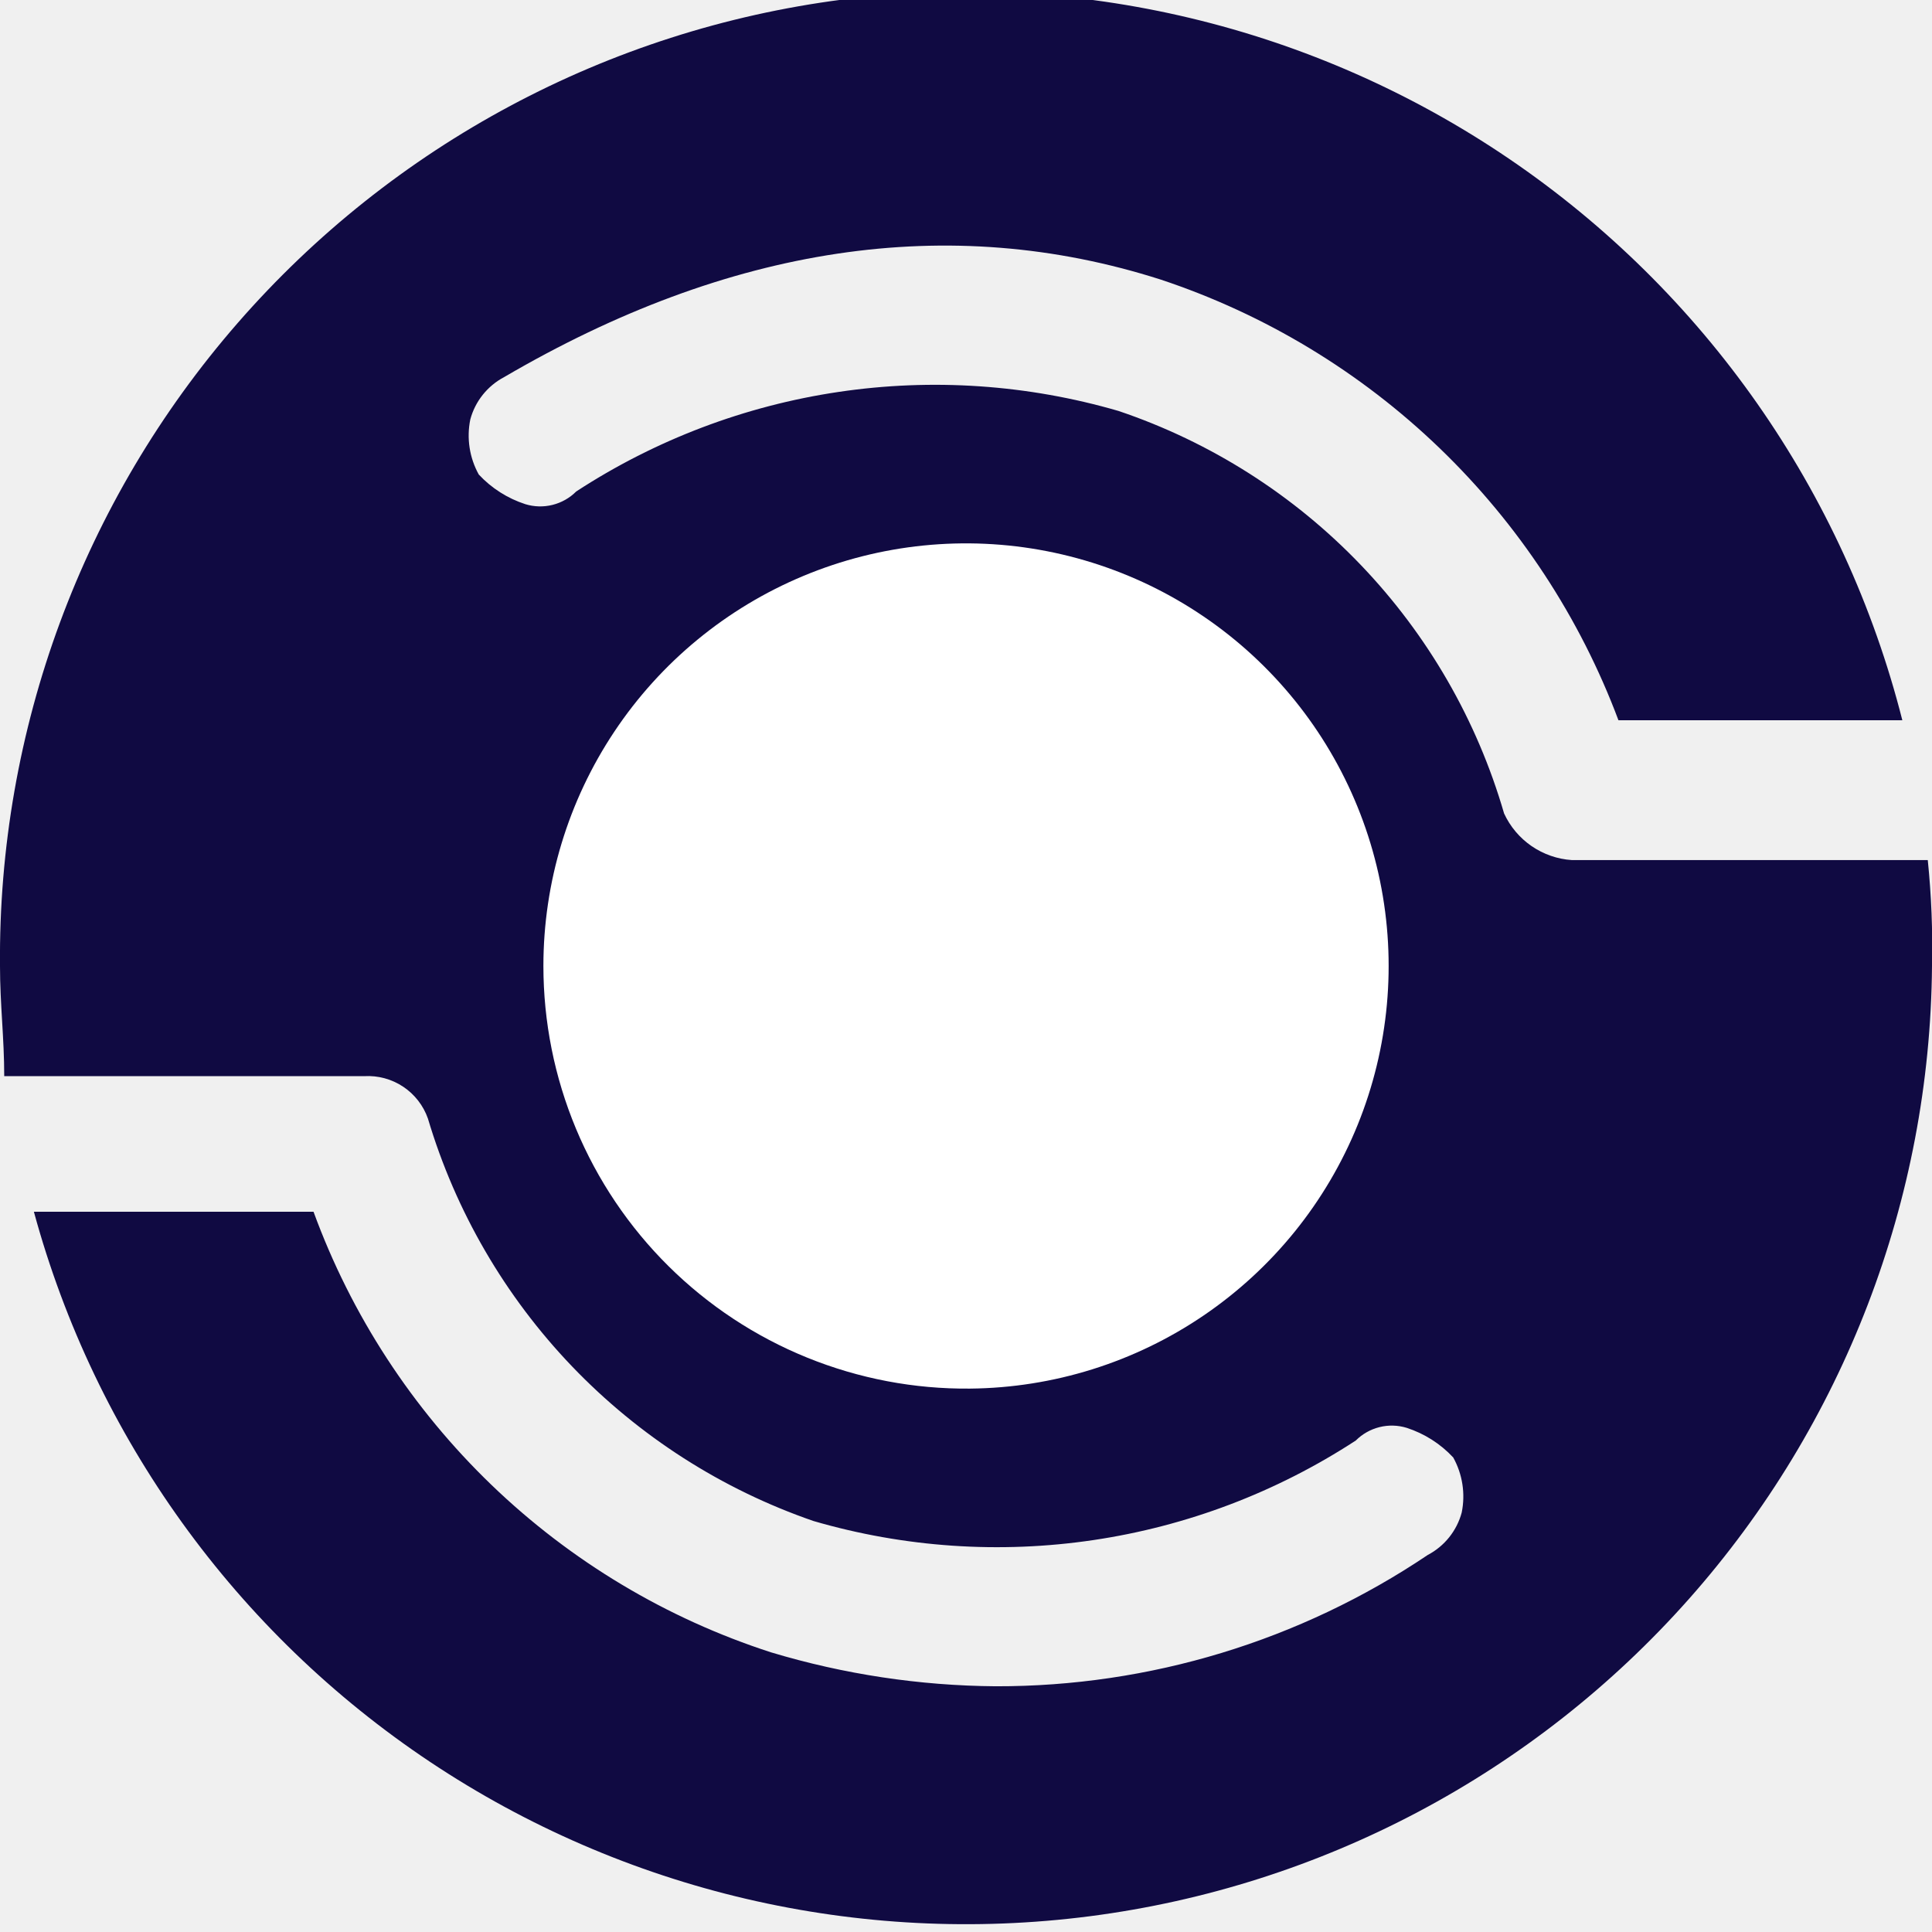
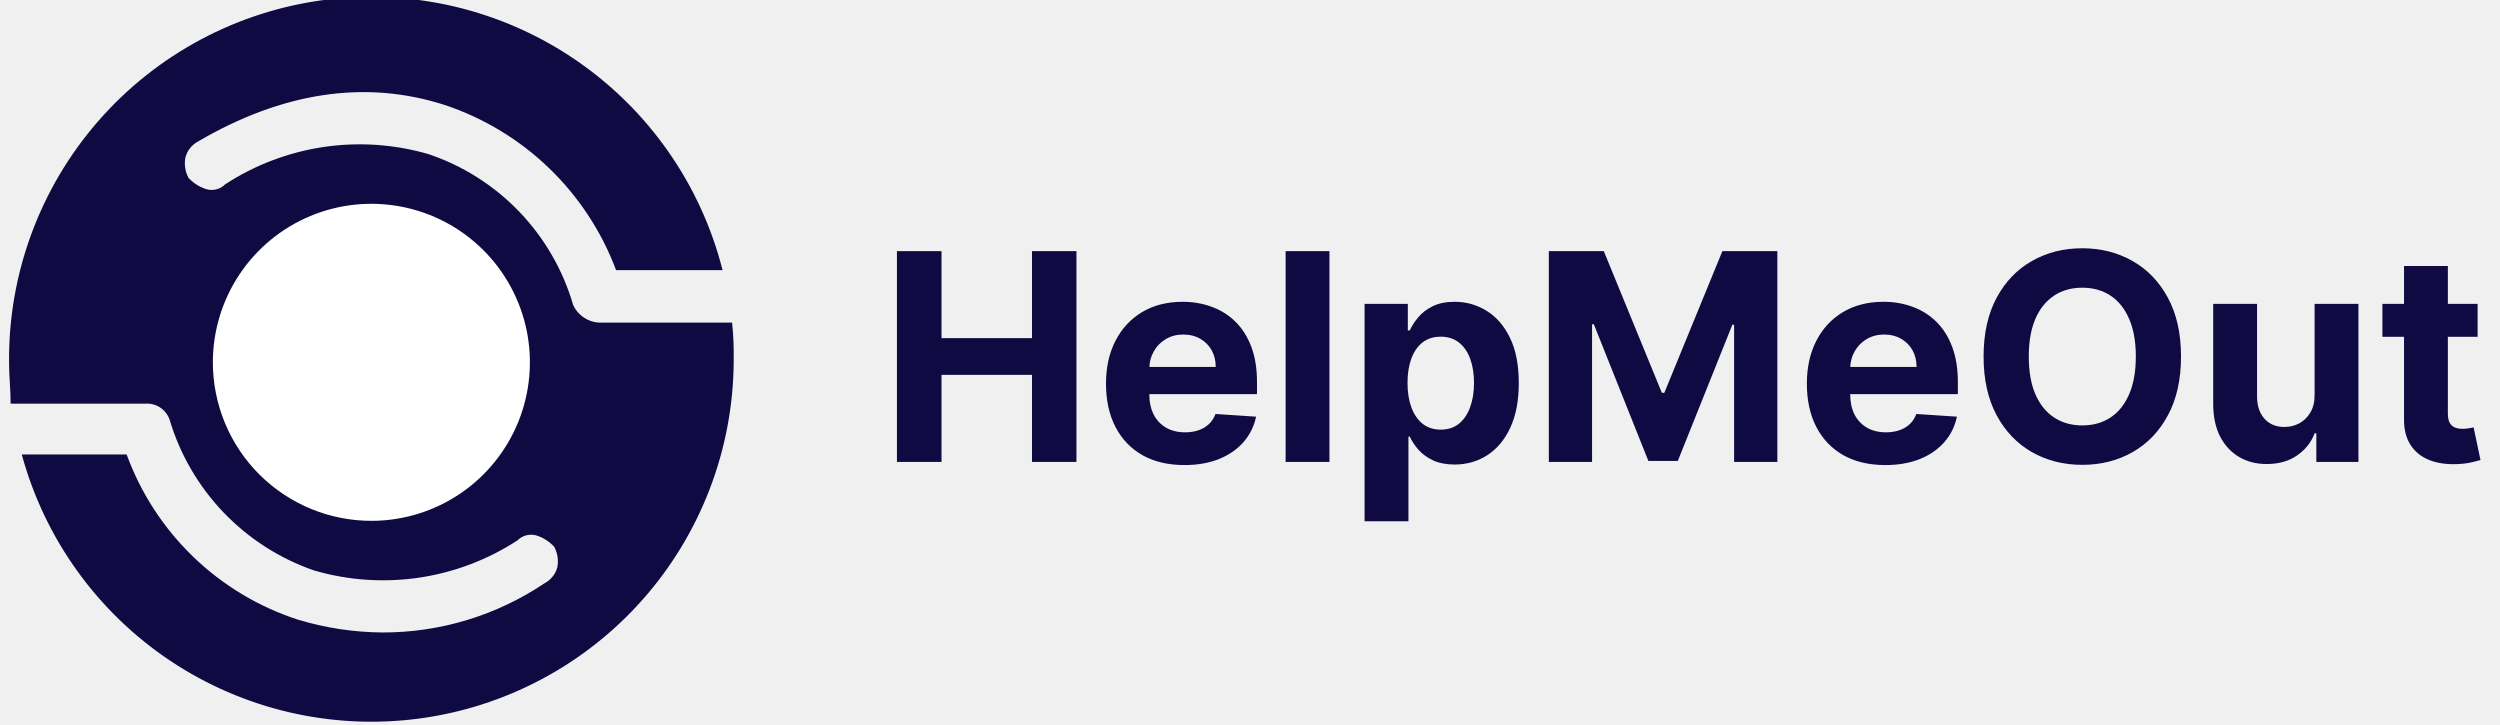
- <svg xmlns="http://www.w3.org/2000/svg" width="80" height="80" viewBox="0 0 80 80" fill="none">
-   <g clip-path="url(#clip0_367_5460)">
-     <path d="M62.281 33.684C61.161 29.824 59.125 26.293 56.345 23.391C53.565 20.488 50.124 18.302 46.316 17.017C42.553 15.922 38.599 15.653 34.723 16.229C30.847 16.804 27.142 18.21 23.86 20.351C23.59 20.622 23.251 20.813 22.88 20.906C22.509 20.999 22.12 20.989 21.754 20.877C21.017 20.638 20.353 20.216 19.825 19.649C19.44 18.955 19.315 18.146 19.474 17.368C19.574 16.995 19.751 16.646 19.992 16.345C20.234 16.043 20.535 15.794 20.877 15.614C30.175 10.175 39.298 8.772 48.07 11.579C52.389 13.015 56.331 15.399 59.61 18.556C62.888 21.713 65.419 25.563 67.017 29.825H78.772C76.368 20.344 70.575 12.072 62.486 6.574C54.397 1.075 44.574 -1.269 34.874 -0.016C25.174 1.237 16.269 6 9.843 13.374C3.417 20.747 -0.085 30.22 -2.95414e-05 40C-2.95414e-05 41.579 0.175 42.982 0.175 44.561H15.088C15.657 44.529 16.222 44.683 16.696 44.999C17.171 45.316 17.53 45.778 17.719 46.316C18.865 50.162 20.911 53.68 23.687 56.579C26.464 59.477 29.89 61.672 33.684 62.982C37.446 64.078 41.401 64.347 45.277 63.771C49.153 63.196 52.858 61.79 56.14 59.649C56.41 59.379 56.749 59.187 57.12 59.094C57.491 59.001 57.88 59.011 58.246 59.123C58.983 59.362 59.647 59.784 60.175 60.351C60.56 61.045 60.685 61.854 60.526 62.632C60.426 63.005 60.249 63.353 60.008 63.655C59.766 63.957 59.465 64.206 59.123 64.386C53.834 67.944 47.602 69.838 41.228 69.825C38.078 69.801 34.947 69.328 31.93 68.421C27.593 67.019 23.633 64.647 20.35 61.486C17.067 58.324 14.547 54.456 12.982 50.175H1.403C3.94 59.5 9.766 67.592 17.805 72.954C25.845 78.316 35.553 80.587 45.137 79.346C54.721 78.106 63.531 73.437 69.94 66.204C76.348 58.972 79.922 49.663 80 40C80.033 38.536 79.974 37.071 79.825 35.614H65.088C64.49 35.575 63.913 35.374 63.419 35.035C62.925 34.695 62.532 34.228 62.281 33.684Z" fill="#100A42" />
-     <path d="M40.169 57.499C43.623 57.466 46.99 56.411 49.845 54.468C52.701 52.525 54.918 49.781 56.217 46.58C57.515 43.38 57.838 39.866 57.144 36.483C56.45 33.099 54.77 29.997 52.316 27.566C49.862 25.136 46.744 23.486 43.354 22.824C39.964 22.162 36.454 22.518 33.266 23.848C30.078 25.177 27.355 27.42 25.439 30.294C23.523 33.168 22.501 36.545 22.501 39.999C22.501 42.311 22.959 44.601 23.849 46.735C24.739 48.869 26.043 50.806 27.686 52.433C29.329 54.06 31.278 55.346 33.42 56.215C35.563 57.085 37.857 57.521 40.169 57.499Z" fill="white" />
+ <svg xmlns="http://www.w3.org/2000/svg" width="138" height="40" viewBox="0 0 138 40" fill="none">
+   <g clip-path="url(#clip0_367_6476)">
+     <path d="M31.64 16.842C31.08 14.912 30.062 13.146 28.672 11.695C27.282 10.244 25.562 9.151 23.658 8.509C21.777 7.961 19.799 7.827 17.861 8.114C15.923 8.402 14.07 9.105 12.43 10.175C12.295 10.311 12.125 10.407 11.94 10.453C11.754 10.5 11.56 10.495 11.377 10.439C11.008 10.319 10.676 10.108 10.412 9.825C10.22 9.478 10.158 9.073 10.237 8.684C10.287 8.498 10.375 8.323 10.496 8.172C10.617 8.021 10.767 7.897 10.938 7.807C15.588 5.088 20.149 4.386 24.535 5.79C26.694 6.508 28.666 7.7 30.305 9.278C31.944 10.857 33.209 12.782 34.008 14.912H39.886C38.684 10.172 35.787 6.036 31.743 3.287C27.698 0.538 22.787 -0.635 17.937 -0.008C13.087 0.619 8.634 3 5.421 6.687C2.208 10.374 0.457 15.11 0.5 20C0.5 20.79 0.587 21.491 0.587 22.281H8.044C8.328 22.265 8.611 22.341 8.848 22.5C9.085 22.658 9.265 22.889 9.359 23.158C9.932 25.081 10.955 26.84 12.343 28.29C13.732 29.739 15.445 30.836 17.342 31.491C19.223 32.039 21.2 32.173 23.138 31.886C25.076 31.598 26.929 30.895 28.57 29.825C28.705 29.689 28.874 29.593 29.06 29.547C29.245 29.501 29.44 29.506 29.623 29.561C29.991 29.681 30.323 29.892 30.587 30.175C30.78 30.523 30.842 30.927 30.763 31.316C30.713 31.503 30.624 31.677 30.504 31.828C30.383 31.979 30.232 32.103 30.061 32.193C27.417 33.972 24.301 34.919 21.114 34.912C19.539 34.901 17.973 34.664 16.465 34.211C14.296 33.51 12.316 32.324 10.675 30.743C9.033 29.162 7.773 27.228 6.991 25.088H1.202C2.47 29.75 5.383 33.796 9.402 36.477C13.422 39.158 18.276 40.294 23.068 39.673C27.86 39.053 32.265 36.719 35.47 33.102C38.674 29.486 40.461 24.832 40.5 20C40.516 19.268 40.487 18.536 40.412 17.807H33.044C32.745 17.787 32.456 17.687 32.209 17.517C31.962 17.348 31.766 17.114 31.64 16.842Z" fill="#100A42" />
+     <path d="M20.584 28.75C22.311 28.733 23.994 28.206 25.422 27.234C26.85 26.263 27.959 24.89 28.608 23.29C29.257 21.69 29.419 19.933 29.072 18.242C28.724 16.55 27.884 14.999 26.657 13.783C25.43 12.568 23.871 11.743 22.176 11.412C20.481 11.081 18.726 11.259 17.132 11.924C15.538 12.589 14.177 13.71 13.219 15.147C12.261 16.584 11.75 18.273 11.75 20C11.75 21.156 11.979 22.3 12.424 23.368C12.869 24.435 13.521 25.403 14.342 26.217C15.164 27.03 16.139 27.673 17.21 28.108C18.281 28.543 19.428 28.761 20.584 28.75Z" fill="white" />
  </g>
+   <path d="M49.511 25.5V13.864H51.972V18.665H56.966V13.864H59.42V25.5H56.966V20.693H51.972V25.5H49.511ZM65.381 25.671C64.483 25.671 63.71 25.489 63.062 25.125C62.419 24.758 61.922 24.239 61.574 23.568C61.225 22.894 61.051 22.097 61.051 21.176C61.051 20.278 61.225 19.491 61.574 18.812C61.922 18.134 62.413 17.606 63.045 17.227C63.682 16.849 64.428 16.659 65.284 16.659C65.86 16.659 66.396 16.752 66.892 16.938C67.392 17.119 67.828 17.394 68.199 17.761C68.574 18.129 68.865 18.591 69.074 19.148C69.282 19.701 69.386 20.349 69.386 21.091V21.756H62.017V20.256H67.108C67.108 19.907 67.032 19.599 66.881 19.329C66.729 19.061 66.519 18.85 66.25 18.699C65.985 18.544 65.676 18.466 65.324 18.466C64.956 18.466 64.631 18.551 64.347 18.722C64.066 18.888 63.847 19.114 63.688 19.398C63.528 19.678 63.447 19.991 63.443 20.335V21.761C63.443 22.193 63.523 22.566 63.682 22.881C63.845 23.195 64.074 23.438 64.369 23.608C64.665 23.778 65.015 23.864 65.421 23.864C65.689 23.864 65.936 23.826 66.159 23.75C66.383 23.674 66.574 23.561 66.733 23.409C66.892 23.258 67.013 23.072 67.097 22.852L69.335 23C69.222 23.538 68.989 24.008 68.636 24.409C68.288 24.807 67.837 25.117 67.284 25.341C66.735 25.561 66.1 25.671 65.381 25.671ZM73.386 13.864V25.5H70.966V13.864H73.386ZM75.325 28.773V16.773H77.712V18.239H77.82C77.926 18.004 78.079 17.765 78.28 17.523C78.484 17.276 78.749 17.072 79.075 16.909C79.405 16.742 79.814 16.659 80.303 16.659C80.939 16.659 81.526 16.826 82.064 17.159C82.602 17.489 83.032 17.987 83.354 18.653C83.676 19.316 83.837 20.148 83.837 21.148C83.837 22.121 83.68 22.943 83.365 23.614C83.055 24.28 82.63 24.786 82.092 25.131C81.558 25.472 80.96 25.642 80.297 25.642C79.827 25.642 79.428 25.564 79.098 25.409C78.772 25.254 78.505 25.059 78.297 24.824C78.088 24.585 77.93 24.345 77.82 24.102H77.746V28.773H75.325ZM77.695 21.136C77.695 21.655 77.767 22.108 77.91 22.494C78.055 22.881 78.263 23.182 78.535 23.398C78.808 23.61 79.14 23.716 79.53 23.716C79.924 23.716 80.257 23.608 80.53 23.392C80.803 23.172 81.009 22.869 81.149 22.483C81.293 22.093 81.365 21.644 81.365 21.136C81.365 20.633 81.295 20.189 81.155 19.807C81.015 19.424 80.808 19.125 80.535 18.909C80.263 18.693 79.928 18.585 79.53 18.585C79.136 18.585 78.803 18.689 78.53 18.898C78.261 19.106 78.055 19.401 77.91 19.784C77.767 20.167 77.695 20.617 77.695 21.136ZM85.496 13.864H88.53L91.734 21.682H91.871L95.075 13.864H98.109V25.5H95.723V17.926H95.626L92.615 25.443H90.99L87.979 17.898H87.882V25.5H85.496V13.864ZM104.068 25.671C103.17 25.671 102.398 25.489 101.75 25.125C101.106 24.758 100.61 24.239 100.261 23.568C99.913 22.894 99.739 22.097 99.739 21.176C99.739 20.278 99.913 19.491 100.261 18.812C100.61 18.134 101.1 17.606 101.733 17.227C102.369 16.849 103.116 16.659 103.972 16.659C104.547 16.659 105.083 16.752 105.58 16.938C106.08 17.119 106.515 17.394 106.886 17.761C107.261 18.129 107.553 18.591 107.761 19.148C107.97 19.701 108.074 20.349 108.074 21.091V21.756H100.705V20.256H105.795C105.795 19.907 105.72 19.599 105.568 19.329C105.417 19.061 105.206 18.85 104.938 18.699C104.672 18.544 104.364 18.466 104.011 18.466C103.644 18.466 103.318 18.551 103.034 18.722C102.754 18.888 102.534 19.114 102.375 19.398C102.216 19.678 102.134 19.991 102.131 20.335V21.761C102.131 22.193 102.21 22.566 102.369 22.881C102.532 23.195 102.761 23.438 103.057 23.608C103.352 23.778 103.703 23.864 104.108 23.864C104.377 23.864 104.623 23.826 104.847 23.75C105.07 23.674 105.261 23.561 105.42 23.409C105.58 23.258 105.701 23.072 105.784 22.852L108.023 23C107.909 23.538 107.676 24.008 107.324 24.409C106.975 24.807 106.525 25.117 105.972 25.341C105.422 25.561 104.788 25.671 104.068 25.671ZM120.392 19.682C120.392 20.951 120.152 22.03 119.67 22.921C119.193 23.811 118.542 24.491 117.716 24.96C116.894 25.426 115.97 25.659 114.943 25.659C113.909 25.659 112.981 25.424 112.159 24.954C111.337 24.485 110.688 23.805 110.21 22.915C109.733 22.025 109.494 20.947 109.494 19.682C109.494 18.413 109.733 17.333 110.21 16.443C110.688 15.553 111.337 14.875 112.159 14.409C112.981 13.939 113.909 13.704 114.943 13.704C115.97 13.704 116.894 13.939 117.716 14.409C118.542 14.875 119.193 15.553 119.67 16.443C120.152 17.333 120.392 18.413 120.392 19.682ZM117.898 19.682C117.898 18.86 117.775 18.167 117.528 17.602C117.286 17.038 116.943 16.61 116.5 16.318C116.057 16.026 115.538 15.881 114.943 15.881C114.348 15.881 113.83 16.026 113.386 16.318C112.943 16.61 112.598 17.038 112.352 17.602C112.11 18.167 111.989 18.86 111.989 19.682C111.989 20.504 112.11 21.197 112.352 21.761C112.598 22.326 112.943 22.754 113.386 23.046C113.83 23.337 114.348 23.483 114.943 23.483C115.538 23.483 116.057 23.337 116.5 23.046C116.943 22.754 117.286 22.326 117.528 21.761C117.775 21.197 117.898 20.504 117.898 19.682ZM127.766 21.784V16.773H130.186V25.5H127.862V23.915H127.771C127.574 24.426 127.247 24.837 126.788 25.148C126.334 25.458 125.779 25.614 125.124 25.614C124.54 25.614 124.027 25.481 123.584 25.216C123.141 24.951 122.794 24.574 122.544 24.085C122.298 23.597 122.173 23.011 122.169 22.329V16.773H124.589V21.898C124.593 22.413 124.732 22.82 125.004 23.119C125.277 23.419 125.643 23.568 126.101 23.568C126.393 23.568 126.665 23.502 126.919 23.369C127.173 23.233 127.377 23.032 127.533 22.767C127.692 22.502 127.769 22.174 127.766 21.784ZM136.764 16.773V18.591H131.509V16.773H136.764ZM132.702 14.682H135.122V22.818C135.122 23.042 135.156 23.216 135.224 23.341C135.293 23.462 135.387 23.547 135.509 23.597C135.634 23.646 135.777 23.671 135.94 23.671C136.054 23.671 136.168 23.661 136.281 23.642C136.395 23.619 136.482 23.602 136.543 23.591L136.923 25.392C136.802 25.43 136.632 25.474 136.412 25.523C136.192 25.576 135.925 25.608 135.611 25.619C135.027 25.642 134.516 25.564 134.077 25.386C133.641 25.208 133.302 24.932 133.06 24.557C132.817 24.182 132.698 23.708 132.702 23.136V14.682Z" fill="#100A42" />
  <defs>
-     <clipPath id="clip0_367_5460">
-       <rect width="80" height="80" fill="white" />
+     <clipPath id="clip0_367_6476">
+       <rect width="40" height="40" fill="white" transform="translate(0.5)" />
    </clipPath>
  </defs>
</svg>
